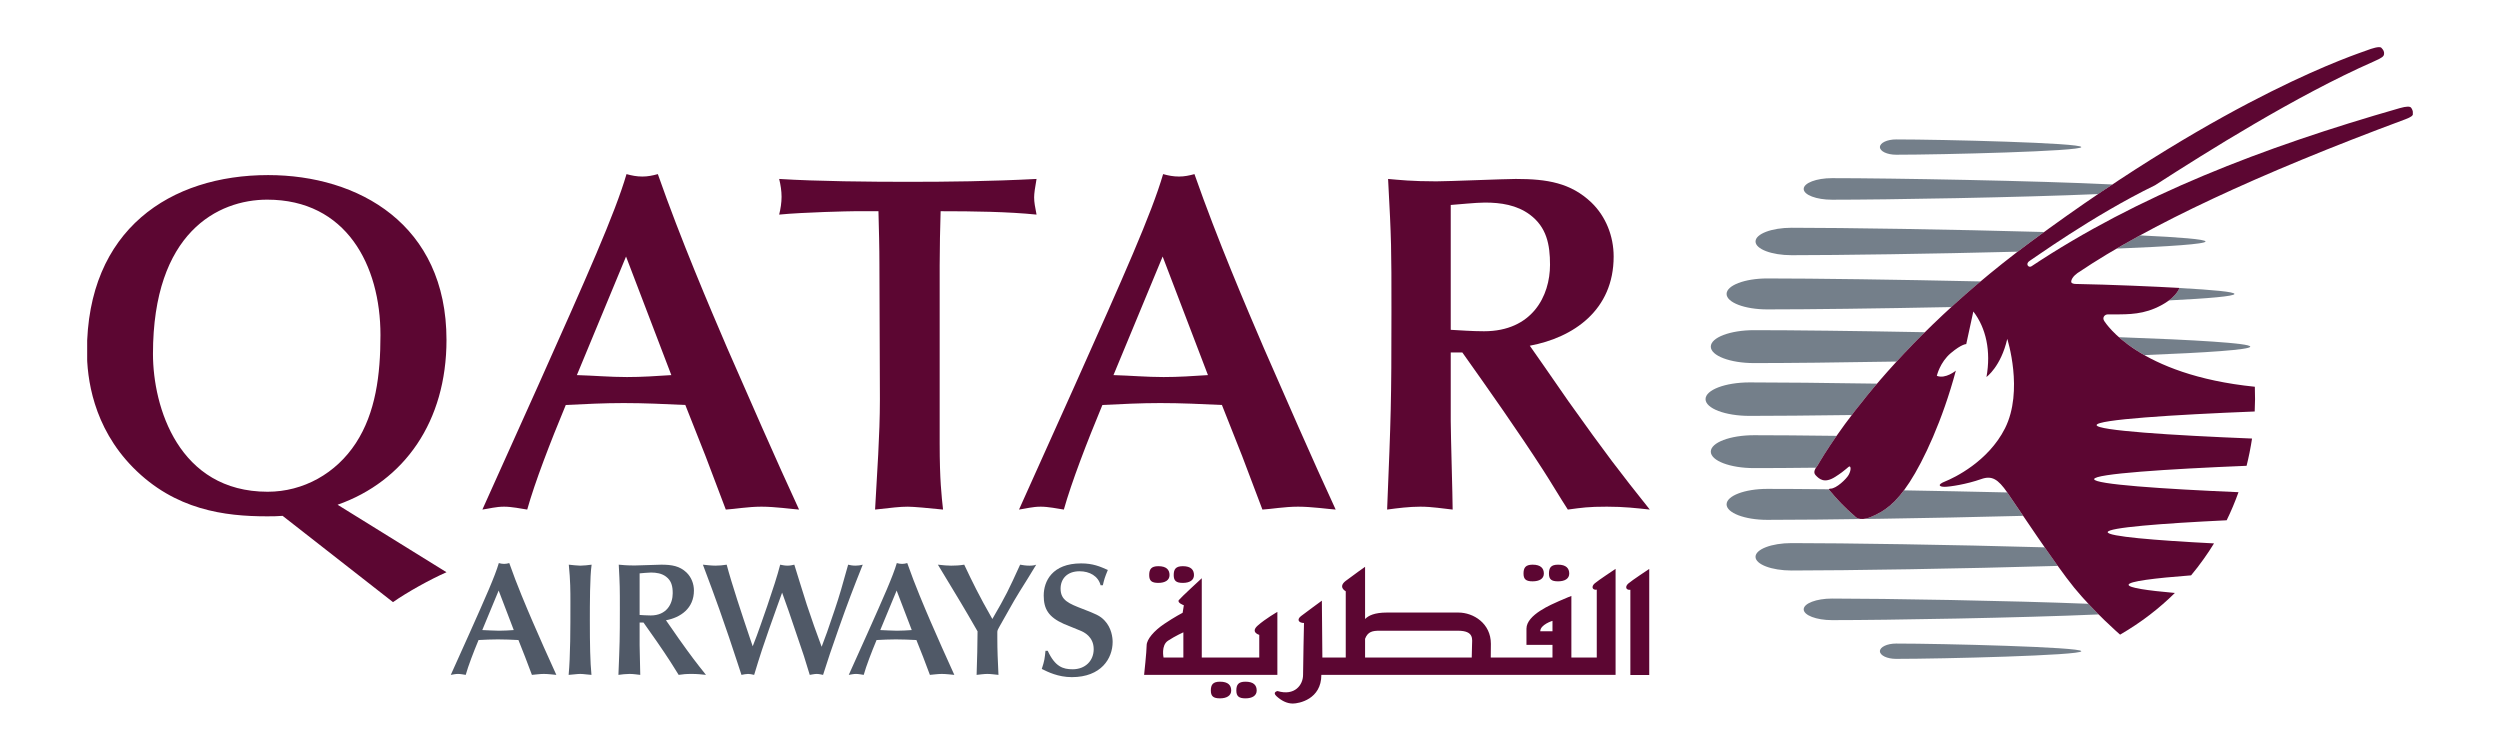
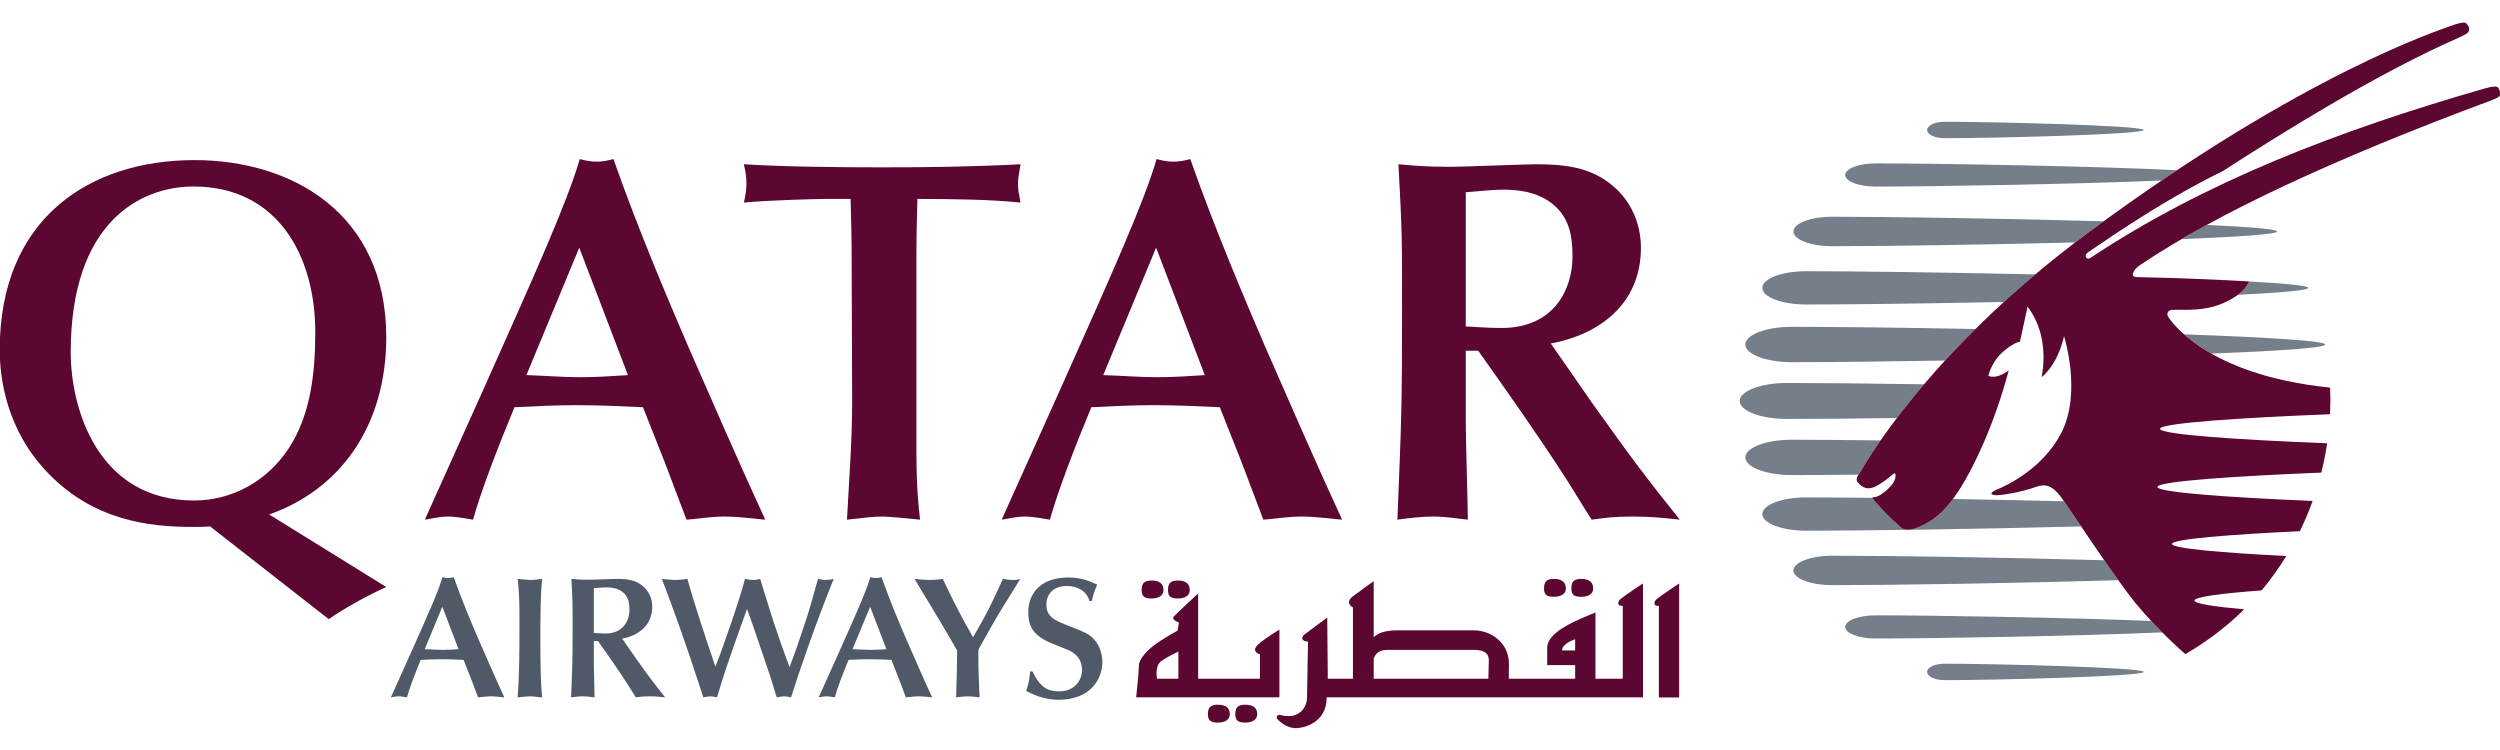
- <svg xmlns="http://www.w3.org/2000/svg" viewBox="0 0 160 48" width="160" height="48">
-   <svg x="5.579" y="3.000" width="148.842" height="42.000" viewBox="100.036 149.164 359.927 101.564" preserveAspectRatio="xMidYMid meet" overflow="hidden" clip-rule="evenodd" fill-rule="evenodd" stroke-linejoin="round" stroke-miterlimit="1.414">
-     <g fill-rule="nonzero">
-       <path d="m0 0c-.309-.021-.609-.04-.919-.04-.35 0-.689.03-1.039.04l1.019 2.457zm1.129-2.787c.18.01.46.059.739.059.28 0 .63-.049.78-.059-.45.969-1.11 2.478-1.489 3.347-.36.838-.959 2.237-1.438 3.606-.11-.03-.211-.051-.32-.051-.12 0-.22.021-.33.051-.239-.819-.82-2.118-1.828-4.377l-1.159-2.576c.139.02.28.059.449.059.16 0 .351-.039.48-.059.159.569.479 1.399.798 2.167.4.021.8.04 1.199.04.43 0 .85-.019 1.281-.04l.418-1.059z" fill="#505967" transform="matrix(2.48873 0 0 -2.48873 166.0555 239.4205)" />
-       <path d="m0 0c0-1.708 0-3.357-.11-4.545.221.009.5.059.719.059.23 0 .47-.05.7-.059-.08.809-.1 1.888-.1 3.376 0 1.01 0 2.737.11 3.477-.24-.03-.489-.061-.71-.061-.149 0-.52.04-.709.061.1-.968.1-1.678.1-2.308" fill="#505967" transform="matrix(2.48873 0 0 -2.48873 174.8233 235.045)" />
-       <path d="m0 0c.91.17 1.739.74 1.739 1.848 0 .42-.16.83-.459 1.12-.429.409-.92.489-1.569.489-.23 0-1.389-.05-1.648-.05-.51 0-.77.029-.999.05.069-1.289.069-1.429.069-2.738 0-1.927-.01-2.147-.089-4.115.22.029.46.059.688.059.251 0 .47-.039.67-.059 0 .259-.04 1.548-.04 1.838v1.418h.24c.54-.759 1.158-1.638 1.668-2.428.15-.229.37-.599.52-.828.3.04.42.059.81.059.359 0 .609-.03.888-.059-.629.788-.9 1.138-1.688 2.247-.15.21-.37.54-.52.749zm-1.638 2.917c.15.011.52.051.71.051.329 0 .66-.051.928-.251.35-.259.42-.619.42-1.039 0-.648-.369-1.379-1.368-1.379-.26 0-.5.021-.69.031z" fill="#505967" transform="matrix(2.48873 0 0 -2.48873 189.6114 237.9043)" />
-       <path d="m0 0c-.468 1.389-1.118 3.337-1.428 4.516-.25-.04-.469-.06-.699-.06-.24 0-.58.039-.78.06.41-1.079.759-2.037 1.03-2.797.46-1.299.759-2.199 1.119-3.296l.249-.76c.14.029.299.059.41.059.11 0 .21-.019.379-.059.16.519.35 1.158.491 1.568.388 1.139.439 1.299.949 2.717l.299.829c.11-.319.3-.829.409-1.148.11-.31.62-1.839.74-2.179.16-.449.199-.578.569-1.787.09.01.279.059.43.059.14 0 .249-.03.399-.059.38 1.188.42 1.308.979 2.907.55 1.559.889 2.447 1.488 3.946-.15-.04-.298-.06-.449-.06-.19 0-.349.03-.459.06-.36-1.299-.539-1.929-.829-2.787-.47-1.398-.53-1.558-.819-2.318-.32.859-.63 1.729-.92 2.607-.159.48-.77 2.477-.779 2.498-.139-.03-.24-.06-.44-.06-.178 0-.31.039-.439.06-.3-1.219-1.359-4.156-1.459-4.426l-.25-.649z" fill="#505967" transform="matrix(2.48873 0 0 -2.48873 202.5627 240.5406)" />
-       <path d="m0 0c-.31-.021-.609-.04-.92-.04-.349 0-.689.03-1.038.04l1.018 2.457zm1.128-2.787c.181.01.461.059.74.059.28 0 .63-.049.779-.059-.449.969-1.109 2.478-1.489 3.347-.36.838-.959 2.237-1.438 3.606-.11-.03-.21-.051-.32-.051-.119 0-.22.021-.33.051-.239-.819-.819-2.118-1.828-4.377l-1.159-2.576c.141.02.28.059.45.059.16 0 .349-.039.48-.059.159.569.48 1.399.799 2.167.399.021.799.04 1.198.04.43 0 .849-.019 1.279-.04l.42-1.059z" fill="#505967" transform="matrix(2.48873 0 0 -2.48873 227.6516 239.4205)" />
-       <path d="m0 0c0 .089.06.199.13.32.42.719.809 1.469 1.259 2.188.149.24.879 1.398 1.03 1.668-.111-.04-.221-.061-.42-.061-.221 0-.421.031-.581.061-.719-1.579-.879-1.918-1.727-3.377-.849 1.488-1.229 2.277-1.749 3.377-.289-.05-.58-.061-.819-.061-.22 0-.45.021-.819.061.519-.869 1.369-2.248 1.878-3.127l.589-1.019c0-.62-.03-1.928-.059-2.707.189.02.469.059.668.059.23 0 .461-.039.691-.059-.041.929-.071 1.468-.071 2.308z" fill="#505967" transform="matrix(2.48873 0 0 -2.48873 240.8941 239.694)" />
-       <path d="m0 0c-.049-.479-.06-.609-.23-1.128.36-.18 1.01-.51 1.868-.51 1.829 0 2.538 1.168 2.538 2.188 0 .28-.07.87-.489 1.319-.29.32-.59.429-1.359.729-.878.34-1.389.54-1.389 1.269 0 .589.39 1.079 1.179 1.079.629 0 1.16-.3 1.309-.869h.14c.09.379.11.459.31.949-.49.219-.93.409-1.659.409-1.809 0-2.328-1.119-2.328-1.997 0-.83.291-1.34 1.259-1.769.279-.12.75-.299 1.029-.42.19-.079.82-.358.82-1.148 0-.72-.521-1.25-1.309-1.25-.59 0-1.09.15-1.549 1.149z" fill="#505967" transform="matrix(2.48873 0 0 -2.48873 248.3479 242.6294)" />
-       <path d="m0 0c0 7.552 4.046 9.591 7.104 9.591 4.915 0 7.043-4.077 7.043-8.423 0-2.487-.3-4.825-1.529-6.714-1.229-1.887-3.266-3.027-5.485-3.027-5.544 0-7.133 5.276-7.133 8.573m14.926-15.437c.899.63 2.308 1.409 3.327 1.859l-6.773 4.197c4.165 1.468 6.773 5.185 6.773 10.25 0 7.192-5.485 10.25-11.09 10.25-6.053 0-11.269-3.357-11.269-10.97 0-1.617.36-4.675 2.877-7.223 2.608-2.638 5.695-3.027 8.303-3.027.329 0 .658 0 .989.029z" fill="#5c0632" transform="matrix(2.48873 0 0 -2.48873 110.2184 196.6785)" />
-       <path d="m0 0c-.93-.061-1.828-.121-2.759-.121-1.048 0-2.067.091-3.115.121l3.057 7.373zm3.387-8.362c.539.03 1.379.18 2.217.18.841 0 1.888-.15 2.339-.18-1.349 2.907-3.327 7.433-4.467 10.041-1.079 2.517-2.877 6.714-4.315 10.82-.33-.091-.63-.151-.959-.151-.36 0-.66.06-.989.151-.72-2.459-2.458-6.355-5.485-13.128l-3.478-7.733c.42.059.84.18 1.349.18.479 0 1.05-.121 1.439-.18.479 1.709 1.44 4.196 2.398 6.504 1.198.059 2.397.119 3.596.119 1.289 0 2.548-.06 3.838-.119l1.257-3.178z" fill="#5c0632" transform="matrix(2.48873 0 0 -2.48873 190.4426 199.9619)" />
-       <path d="m0 0c0 1.139.029 2.278.059 3.358 2.068 0 4.197-.031 5.965-.21-.09.479-.15.748-.15 1.078 0 .24.06.631.15 1.139-2.877-.149-5.515-.179-8.003-.179-2.308 0-5.635.03-8.003.179.091-.36.15-.749.15-1.109s-.059-.749-.15-1.108c1.53.149 4.407.21 4.676.21h1.499c.03-1.17.06-2.219.06-3.328l.03-8.361c0-2.279-.179-4.587-.3-6.864 1.079.119 1.529.179 2.038.179.36 0 1.319-.09 2.189-.179-.091.838-.21 1.828-.21 4.105z" fill="#5c0632" transform="matrix(2.48873 0 0 -2.48873 231.972 182.9559)" />
-       <path d="m0 0c-.929-.061-1.828-.121-2.757-.121-1.05 0-2.068.091-3.118.121l3.058 7.373zm3.387-8.362c.539.03 1.379.18 2.218.18s1.888-.15 2.338-.18c-1.349 2.907-3.327 7.433-4.466 10.041-1.079 2.517-2.878 6.714-4.316 10.82-.33-.091-.63-.151-.959-.151-.36 0-.66.06-.99.151-.718-2.459-2.457-6.355-5.485-13.128l-3.476-7.733c.419.059.84.18 1.349.18.479 0 1.048-.121 1.439-.18.48 1.709 1.438 4.196 2.397 6.504 1.198.059 2.397.119 3.597.119 1.289 0 2.548-.06 3.836-.119l1.259-3.178z" fill="#5c0632" transform="matrix(2.48873 0 0 -2.48873 273.4915 199.9619)" />
-       <path d="m0 0c2.727.51 5.215 2.218 5.215 5.546 0 1.259-.48 2.488-1.38 3.356-1.288 1.229-2.757 1.469-4.705 1.469-.69 0-4.166-.149-4.946-.149-1.529 0-2.308.09-2.996.149.209-3.866.209-4.285.209-8.211 0-5.786-.03-6.444-.269-12.349.659.089 1.378.18 2.067.18.749 0 1.409-.121 2.008-.18 0 .78-.119 4.645-.119 5.515v4.256h.72c1.618-2.278 3.477-4.916 5.005-7.284.449-.69 1.108-1.799 1.557-2.487.9.119 1.26.18 2.428.18 1.079 0 1.829-.091 2.668-.18-1.888 2.367-2.696 3.416-5.065 6.743-.45.63-1.109 1.619-1.559 2.248zm-4.916 8.753c.449.029 1.558.149 2.128.149.989 0 1.977-.149 2.788-.748 1.048-.78 1.258-1.858 1.258-3.118 0-1.948-1.109-4.136-4.106-4.136-.78 0-1.499.061-2.068.089z" fill="#5c0632" transform="matrix(2.48873 0 0 -2.48873 323.301 195.4147)" />
-       <g fill="#747f8a">
-         <path d="m0 0c0-.193-2.713-.374-6.586-.526-.684.388-1.203.778-1.583 1.114 4.697-.166 8.169-.371 8.169-.588" transform="matrix(2.48873 0 0 -2.48873 434.8035 195.5563)" />
-         <path d="m0 0c0-.161-2.274-.312-5.525-.442.466.272.946.546 1.45.821 2.456-.113 4.075-.244 4.075-.379" transform="matrix(2.48873 0 0 -2.48873 427.8799 179.2833)" />
-         <path d="m0 0c-1.505-.018-2.825-.025-3.856-.025-1.484 0-2.686.457-2.686 1.024 0 .564 1.202 1.021 2.686 1.021 1.314 0 3.094-.014 5.136-.04-.79-1.14-1.165-1.825-1.2-1.868-.023-.033-.052-.072-.08-.112" transform="matrix(2.48873 0 0 -2.48873 367.5954 214.2922)" />
-         <path d="m0 0c.496-.599.972-1.103 1.609-1.654 0 0 .24-.343.969-.049.742.302 1.371.713 2.08 1.664 2.07-.035 4.265-.081 6.426-.13.178-.259.539-.795.984-1.456-6.024-.156-12.562-.249-15.911-.249-1.395 0-2.527.433-2.527.963 0 .533 1.132.963 2.527.963 1.02 0 2.334-.007 3.838-.024-.001-.014.005-.028.005-.028" transform="matrix(2.48873 0 0 -2.48873 369.6113 217.7006)" />
-         <path d="m0 0c-1.238 0-2.241.381-2.241.851 0 .471 1.003.853 2.241.853 3.275 0 9.989-.1 15.739-.263.277-.397.554-.792.817-1.155-5.92-.174-13.126-.286-16.556-.286" transform="matrix(2.48873 0 0 -2.48873 363.8125 230.2032)" />
-         <path d="m0 0c-4.829-.212-13.132-.354-16.582-.354-.971 0-1.76.303-1.76.67 0 .37.789.671 1.76.671 3.3 0 11.05-.13 15.941-.325.221-.237.437-.46.641-.662" transform="matrix(2.48873 0 0 -2.48873 411.3398 237.0019)" />
-         <path d="m0 0c2.849 0 11.522-.215 11.522-.475 0-.264-8.674-.477-11.522-.477-.555 0-1.004.213-1.004.477 0 .26.449.475 1.004.475" transform="matrix(2.48873 0 0 -2.48873 379.9868 241.5095)" />
-         <path d="m0 0c-3.586-.061-6.799-.095-8.867-.095-1.483 0-2.686.457-2.686 1.023 0 .565 1.203 1.024 2.686 1.024 2.402 0 6.349-.046 10.628-.127-.636-.629-1.224-1.241-1.761-1.825" transform="matrix(2.48873 0 0 -2.48873 380.0664 197.8656)" />
-         <path d="m0 0c2.101-.114 3.423-.239 3.423-.369 0-.143-1.6-.28-4.076-.402.529.398.645.745.653.771" transform="matrix(2.48873 0 0 -2.48873 423.8382 186.4829)" />
-         <path d="m0 0c-1.396 0-2.528.43-2.528.962 0 .531 1.132.963 2.528.963 2.863 0 8.056-.07 13.265-.185-.639-.539-1.245-1.072-1.817-1.595-4.572-.092-8.918-.145-11.448-.145" transform="matrix(2.48873 0 0 -2.48873 360.0496 189.7939)" />
-         <path d="m0 0c-5.326-.135-11.096-.218-14.056-.218-1.238 0-2.24.381-2.24.852s1.002.854 2.24.854c3.267 0 9.965-.102 15.707-.264-.286-.208-.574-.416-.866-.634-.266-.198-.528-.393-.785-.59" transform="matrix(2.48873 0 0 -2.48873 398.7941 180.8621)" />
-         <path d="m0 0c-.971 0-1.76.299-1.76.67 0 .37.789.671 1.76.671 3.663 0 12.799-.162 17.439-.393-.296-.194-.592-.395-.891-.597-4.836-.209-13.105-.351-16.548-.351" transform="matrix(2.48873 0 0 -2.48873 370.0717 172.8186)" />
-         <path d="m0 0c-1.51 0-2.736.465-2.736 1.042 0 .573 1.226 1.04 2.736 1.04 1.893 0 4.726-.028 7.93-.077-.602-.708-1.125-1.364-1.573-1.952-2.551-.034-4.781-.053-6.357-.053" transform="matrix(2.48873 0 0 -2.48873 357.3095 206.2736)" />
-         <path d="m0 0c0 .263.449.476 1.004.476 2.848 0 11.522-.213 11.522-.476 0-.261-8.673-.475-11.522-.475-.555 0-1.004.214-1.004.475" transform="matrix(2.48873 0 0 -2.48873 377.4881 164.6727)" />
-       </g>
-       <path d="m0 0c.02-.519.017-1.034-.009-1.539-5.046-.2-9.831-.504-9.831-.846 0-.336 4.678-.637 9.666-.836-.088-.576-.201-1.141-.339-1.695-4.917-.201-9.48-.497-9.48-.83 0-.321 4.26-.61 8.977-.811-.216-.602-.461-1.187-.736-1.747-4.051-.195-7.399-.455-7.399-.739 0-.265 2.925-.51 6.612-.699-.207-.337-.423-.667-.649-.979-.24-.34-.501-.677-.777-1.008-2.305-.175-3.887-.374-3.887-.587 0-.183 1.133-.354 2.879-.507-.953-.943-2.079-1.824-3.406-2.593 0 0-1.563 1.346-2.853 2.918-1.15 1.402-3.59 5.098-4.164 5.925-.575.827-.953 1.069-1.625.829-.901-.319-1.948-.479-2.27-.479s-.499.125.041.339c.538.217 2.665 1.221 3.712 3.296 1.176 2.337.142 5.564.142 5.564-.395-1.725-1.293-2.369-1.293-2.369.29 1.602-.026 3.054-.817 4.073l-.441-2.028s-.276.014-.959-.56c-.682-.575-.87-1.413-.87-1.413.537-.216 1.183.323 1.183.323-.825-3.087-2.008-5.6-2.871-6.929-.862-1.329-1.573-1.83-2.437-2.181-.729-.292-.969.051-.969.051-.637.55-1.113 1.054-1.609 1.653 0 0-.04.07.094.068.355-.005.987.602 1.125.854.158.289.141.51.062.525-.078.013-.213-.216-.898-.648-.681-.431-.994-.132-1.221.108-.176.191-.003.427.107.575.104.132 3.707 6.851 13.241 13.91 12.494 9.251 20.473 11.749 20.93 11.929.302.119.795.276.907.161.124-.13.185-.234.168-.385-.016-.15-.096-.227-.674-.482-4.796-2.113-10.395-5.635-13.576-7.685-3.912-1.906-7.647-4.628-7.783-4.693-.301-.187-.079-.459.103-.345 6.606 4.394 14.351 7.387 22.91 9.839.409.116.633.116.701.026.077-.1.11-.214.122-.34.011-.157-.119-.24-.47-.377-9.195-3.416-15.972-6.589-20.331-9.522 0 0-.451-.272-.457-.587-.002-.12.242-.134.242-.134 2.182-.039 5.099-.167 6.487-.248 0 0-.198-.703-1.527-1.269-1.026-.438-1.976-.368-2.916-.376-.209.004-.386-.207-.219-.432.084-.112 2.084-3.332 9.352-4.068" fill="#5c0632" transform="matrix(2.48873 0 0 -2.48873 435.5128 201.7637)" />
-       <path d="m0 0h-1.232s-.166.758.28 1.048c.448.294.952.52.952.52zm5.846 2.838s-.749-.43-1.223-.852c-.471-.418.097-.577.097-.577v-1.409h-3.575v4.931s-1.303-1.198-1.425-1.357c-.126-.17.31-.324.31-.324l-.074-.467s-.519-.269-1.149-.695c-.626-.421-1.09-.958-1.09-1.33 0-.373-.158-1.837-.158-1.837h8.287zm-7.401 1.803c.408 0 .696.161.696.486 0 .326-.191.553-.696.553-.449 0-.569-.196-.569-.553 0-.36.156-.486.569-.486m1.524 0c.412 0 .691.161.691.486 0 .326-.189.553-.691.553-.451 0-.569-.196-.569-.553 0-.36.155-.486.569-.486m2.309-6.144c-.446 0-.569-.191-.569-.55 0-.356.158-.486.569-.486.408 0 .697.162.697.486 0 .327-.188.55-.697.55m1.584 0c-.446 0-.568-.191-.568-.55 0-.356.162-.486.568-.486.414 0 .698.162.698.486 0 .327-.187.55-.698.55m17.857 6.241c.411 0 .699.157.699.482 0 .323-.19.554-.699.554-.445 0-.566-.196-.566-.554s.159-.482.566-.482m1.583 0c.408 0 .694.157.694.482 0 .323-.19.554-.694.554-.448 0-.567-.196-.567-.554s.153-.482.567-.482m4.37-.134c-.223-.193-.158-.424.125-.392v-5.298h1.174v6.595s-1.08-.713-1.299-.905m-4.718-2.971h-.76c0 .417.76.648.76.648zm-5.003-.875c0-.192-.009-.505-.018-.758h-6.633v1.166c.173.449.465.501.917.501h4.849c1.047 0 .885-.551.885-.909m7.757 3.46v-4.218h-1.579v3.83s-.323-.124-.766-.32c-.439-.199-2.027-.844-2.027-1.716v-1.008h1.618v-.786h-3.838c.003.185.007.457.007.856 0 1.257-1.071 1.941-2.024 1.941h-4.437c-.777 0-1.152-.188-1.362-.403v3.247s-.693-.487-1.202-.874c-.508-.387 0-.647 0-.647v-4.12h-1.454l-.031 3.536s-1.012-.739-1.302-.964c-.283-.224-.126-.424.191-.424 0 0-.058-2.611-.058-3.227 0-.62-.513-1.328-1.59-1.006 0 0-.342-.066-.058-.324.283-.257.625-.453 1.008-.453.381 0 1.777.263 1.777 1.783h18.297v6.592s-1.077-.711-1.299-.904c-.223-.193-.158-.425.129-.391" fill="#5c0632" transform="matrix(2.48873 0 0 -2.48873 269.6863 243.6705)" />
+ <svg xmlns="http://www.w3.org/2000/svg" width="160" height="48" viewBox="100.036 149.164 359.927 101.564" preserveAspectRatio="xMidYMid meet" clip-rule="evenodd" fill-rule="evenodd" stroke-linejoin="round" stroke-miterlimit="1.414">
+   <g fill-rule="nonzero">
+     <path d="m0 0c-.309-.021-.609-.04-.919-.04-.35 0-.689.03-1.039.04l1.019 2.457zm1.129-2.787c.18.01.46.059.739.059.28 0 .63-.049.78-.059-.45.969-1.11 2.478-1.489 3.347-.36.838-.959 2.237-1.438 3.606-.11-.03-.211-.051-.32-.051-.12 0-.22.021-.33.051-.239-.819-.82-2.118-1.828-4.377l-1.159-2.576c.139.02.28.059.449.059.16 0 .351-.039.48-.059.159.569.479 1.399.798 2.167.4.021.8.04 1.199.04.43 0 .85-.019 1.281-.04l.418-1.059z" fill="#505967" transform="matrix(2.48873 0 0 -2.48873 166.0555 239.4205)" />
+     <path d="m0 0c0-1.708 0-3.357-.11-4.545.221.009.5.059.719.059.23 0 .47-.05.7-.059-.08.809-.1 1.888-.1 3.376 0 1.01 0 2.737.11 3.477-.24-.03-.489-.061-.71-.061-.149 0-.52.04-.709.061.1-.968.1-1.678.1-2.308" fill="#505967" transform="matrix(2.48873 0 0 -2.48873 174.8233 235.045)" />
+     <path d="m0 0c.91.17 1.739.74 1.739 1.848 0 .42-.16.83-.459 1.12-.429.409-.92.489-1.569.489-.23 0-1.389-.05-1.648-.05-.51 0-.77.029-.999.05.069-1.289.069-1.429.069-2.738 0-1.927-.01-2.147-.089-4.115.22.029.46.059.688.059.251 0 .47-.039.67-.059 0 .259-.04 1.548-.04 1.838v1.418h.24c.54-.759 1.158-1.638 1.668-2.428.15-.229.37-.599.52-.828.3.04.42.059.81.059.359 0 .609-.03.888-.059-.629.788-.9 1.138-1.688 2.247-.15.21-.37.54-.52.749zm-1.638 2.917c.15.011.52.051.71.051.329 0 .66-.051.928-.251.35-.259.42-.619.42-1.039 0-.648-.369-1.379-1.368-1.379-.26 0-.5.021-.69.031z" fill="#505967" transform="matrix(2.48873 0 0 -2.48873 189.6114 237.9043)" />
+     <path d="m0 0c-.468 1.389-1.118 3.337-1.428 4.516-.25-.04-.469-.06-.699-.06-.24 0-.58.039-.78.06.41-1.079.759-2.037 1.03-2.797.46-1.299.759-2.199 1.119-3.296l.249-.76c.14.029.299.059.41.059.11 0 .21-.019.379-.059.16.519.35 1.158.491 1.568.388 1.139.439 1.299.949 2.717l.299.829c.11-.319.3-.829.409-1.148.11-.31.62-1.839.74-2.179.16-.449.199-.578.569-1.787.09.01.279.059.43.059.14 0 .249-.03.399-.059.38 1.188.42 1.308.979 2.907.55 1.559.889 2.447 1.488 3.946-.15-.04-.298-.06-.449-.06-.19 0-.349.03-.459.06-.36-1.299-.539-1.929-.829-2.787-.47-1.398-.53-1.558-.819-2.318-.32.859-.63 1.729-.92 2.607-.159.48-.77 2.477-.779 2.498-.139-.03-.24-.06-.44-.06-.178 0-.31.039-.439.06-.3-1.219-1.359-4.156-1.459-4.426l-.25-.649z" fill="#505967" transform="matrix(2.48873 0 0 -2.48873 202.5627 240.5406)" />
+     <path d="m0 0c-.31-.021-.609-.04-.92-.04-.349 0-.689.03-1.038.04l1.018 2.457zm1.128-2.787c.181.01.461.059.74.059.28 0 .63-.049.779-.059-.449.969-1.109 2.478-1.489 3.347-.36.838-.959 2.237-1.438 3.606-.11-.03-.21-.051-.32-.051-.119 0-.22.021-.33.051-.239-.819-.819-2.118-1.828-4.377l-1.159-2.576c.141.02.28.059.45.059.16 0 .349-.039.48-.059.159.569.48 1.399.799 2.167.399.021.799.04 1.198.04.43 0 .849-.019 1.279-.04l.42-1.059z" fill="#505967" transform="matrix(2.48873 0 0 -2.48873 227.6516 239.4205)" />
+     <path d="m0 0c0 .089.06.199.13.32.42.719.809 1.469 1.259 2.188.149.24.879 1.398 1.03 1.668-.111-.04-.221-.061-.42-.061-.221 0-.421.031-.581.061-.719-1.579-.879-1.918-1.727-3.377-.849 1.488-1.229 2.277-1.749 3.377-.289-.05-.58-.061-.819-.061-.22 0-.45.021-.819.061.519-.869 1.369-2.248 1.878-3.127l.589-1.019c0-.62-.03-1.928-.059-2.707.189.02.469.059.668.059.23 0 .461-.039.691-.059-.041.929-.071 1.468-.071 2.308z" fill="#505967" transform="matrix(2.48873 0 0 -2.48873 240.8941 239.694)" />
+     <path d="m0 0c-.049-.479-.06-.609-.23-1.128.36-.18 1.01-.51 1.868-.51 1.829 0 2.538 1.168 2.538 2.188 0 .28-.07.87-.489 1.319-.29.32-.59.429-1.359.729-.878.34-1.389.54-1.389 1.269 0 .589.39 1.079 1.179 1.079.629 0 1.16-.3 1.309-.869h.14c.09.379.11.459.31.949-.49.219-.93.409-1.659.409-1.809 0-2.328-1.119-2.328-1.997 0-.83.291-1.34 1.259-1.769.279-.12.75-.299 1.029-.42.19-.079.82-.358.82-1.148 0-.72-.521-1.25-1.309-1.25-.59 0-1.09.15-1.549 1.149z" fill="#505967" transform="matrix(2.48873 0 0 -2.48873 248.3479 242.6294)" />
+     <path d="m0 0c0 7.552 4.046 9.591 7.104 9.591 4.915 0 7.043-4.077 7.043-8.423 0-2.487-.3-4.825-1.529-6.714-1.229-1.887-3.266-3.027-5.485-3.027-5.544 0-7.133 5.276-7.133 8.573m14.926-15.437c.899.63 2.308 1.409 3.327 1.859l-6.773 4.197c4.165 1.468 6.773 5.185 6.773 10.25 0 7.192-5.485 10.25-11.09 10.25-6.053 0-11.269-3.357-11.269-10.97 0-1.617.36-4.675 2.877-7.223 2.608-2.638 5.695-3.027 8.303-3.027.329 0 .658 0 .989.029z" fill="#5c0632" transform="matrix(2.48873 0 0 -2.48873 110.2184 196.6785)" />
+     <path d="m0 0c-.93-.061-1.828-.121-2.759-.121-1.048 0-2.067.091-3.115.121l3.057 7.373zm3.387-8.362c.539.03 1.379.18 2.217.18.841 0 1.888-.15 2.339-.18-1.349 2.907-3.327 7.433-4.467 10.041-1.079 2.517-2.877 6.714-4.315 10.82-.33-.091-.63-.151-.959-.151-.36 0-.66.06-.989.151-.72-2.459-2.458-6.355-5.485-13.128l-3.478-7.733c.42.059.84.18 1.349.18.479 0 1.05-.121 1.439-.18.479 1.709 1.44 4.196 2.398 6.504 1.198.059 2.397.119 3.596.119 1.289 0 2.548-.06 3.838-.119l1.257-3.178z" fill="#5c0632" transform="matrix(2.48873 0 0 -2.48873 190.4426 199.9619)" />
+     <path d="m0 0c0 1.139.029 2.278.059 3.358 2.068 0 4.197-.031 5.965-.21-.09.479-.15.748-.15 1.078 0 .24.06.631.15 1.139-2.877-.149-5.515-.179-8.003-.179-2.308 0-5.635.03-8.003.179.091-.36.15-.749.15-1.109s-.059-.749-.15-1.108c1.53.149 4.407.21 4.676.21h1.499c.03-1.17.06-2.219.06-3.328l.03-8.361c0-2.279-.179-4.587-.3-6.864 1.079.119 1.529.179 2.038.179.36 0 1.319-.09 2.189-.179-.091.838-.21 1.828-.21 4.105z" fill="#5c0632" transform="matrix(2.48873 0 0 -2.48873 231.972 182.9559)" />
+     <path d="m0 0c-.929-.061-1.828-.121-2.757-.121-1.05 0-2.068.091-3.118.121l3.058 7.373zm3.387-8.362c.539.03 1.379.18 2.218.18s1.888-.15 2.338-.18c-1.349 2.907-3.327 7.433-4.466 10.041-1.079 2.517-2.878 6.714-4.316 10.82-.33-.091-.63-.151-.959-.151-.36 0-.66.06-.99.151-.718-2.459-2.457-6.355-5.485-13.128l-3.476-7.733c.419.059.84.18 1.349.18.479 0 1.048-.121 1.439-.18.48 1.709 1.438 4.196 2.397 6.504 1.198.059 2.397.119 3.597.119 1.289 0 2.548-.06 3.836-.119l1.259-3.178z" fill="#5c0632" transform="matrix(2.48873 0 0 -2.48873 273.4915 199.9619)" />
+     <path d="m0 0c2.727.51 5.215 2.218 5.215 5.546 0 1.259-.48 2.488-1.38 3.356-1.288 1.229-2.757 1.469-4.705 1.469-.69 0-4.166-.149-4.946-.149-1.529 0-2.308.09-2.996.149.209-3.866.209-4.285.209-8.211 0-5.786-.03-6.444-.269-12.349.659.089 1.378.18 2.067.18.749 0 1.409-.121 2.008-.18 0 .78-.119 4.645-.119 5.515v4.256h.72c1.618-2.278 3.477-4.916 5.005-7.284.449-.69 1.108-1.799 1.557-2.487.9.119 1.26.18 2.428.18 1.079 0 1.829-.091 2.668-.18-1.888 2.367-2.696 3.416-5.065 6.743-.45.63-1.109 1.619-1.559 2.248zm-4.916 8.753c.449.029 1.558.149 2.128.149.989 0 1.977-.149 2.788-.748 1.048-.78 1.258-1.858 1.258-3.118 0-1.948-1.109-4.136-4.106-4.136-.78 0-1.499.061-2.068.089z" fill="#5c0632" transform="matrix(2.48873 0 0 -2.48873 323.301 195.4147)" />
+     <g fill="#747f8a">
+       <path d="m0 0c0-.193-2.713-.374-6.586-.526-.684.388-1.203.778-1.583 1.114 4.697-.166 8.169-.371 8.169-.588" transform="matrix(2.48873 0 0 -2.48873 434.8035 195.5563)" />
+       <path d="m0 0c0-.161-2.274-.312-5.525-.442.466.272.946.546 1.45.821 2.456-.113 4.075-.244 4.075-.379" transform="matrix(2.48873 0 0 -2.48873 427.8799 179.2833)" />
+       <path d="m0 0c-1.505-.018-2.825-.025-3.856-.025-1.484 0-2.686.457-2.686 1.024 0 .564 1.202 1.021 2.686 1.021 1.314 0 3.094-.014 5.136-.04-.79-1.14-1.165-1.825-1.2-1.868-.023-.033-.052-.072-.08-.112" transform="matrix(2.48873 0 0 -2.48873 367.5954 214.2922)" />
+       <path d="m0 0c.496-.599.972-1.103 1.609-1.654 0 0 .24-.343.969-.049.742.302 1.371.713 2.08 1.664 2.07-.035 4.265-.081 6.426-.13.178-.259.539-.795.984-1.456-6.024-.156-12.562-.249-15.911-.249-1.395 0-2.527.433-2.527.963 0 .533 1.132.963 2.527.963 1.02 0 2.334-.007 3.838-.024-.001-.014.005-.028.005-.028" transform="matrix(2.48873 0 0 -2.48873 369.6113 217.7006)" />
+       <path d="m0 0c-1.238 0-2.241.381-2.241.851 0 .471 1.003.853 2.241.853 3.275 0 9.989-.1 15.739-.263.277-.397.554-.792.817-1.155-5.92-.174-13.126-.286-16.556-.286" transform="matrix(2.48873 0 0 -2.48873 363.8125 230.2032)" />
+       <path d="m0 0c-4.829-.212-13.132-.354-16.582-.354-.971 0-1.76.303-1.76.67 0 .37.789.671 1.76.671 3.3 0 11.05-.13 15.941-.325.221-.237.437-.46.641-.662" transform="matrix(2.48873 0 0 -2.48873 411.3398 237.0019)" />
+       <path d="m0 0c2.849 0 11.522-.215 11.522-.475 0-.264-8.674-.477-11.522-.477-.555 0-1.004.213-1.004.477 0 .26.449.475 1.004.475" transform="matrix(2.48873 0 0 -2.48873 379.9868 241.5095)" />
+       <path d="m0 0c-3.586-.061-6.799-.095-8.867-.095-1.483 0-2.686.457-2.686 1.023 0 .565 1.203 1.024 2.686 1.024 2.402 0 6.349-.046 10.628-.127-.636-.629-1.224-1.241-1.761-1.825" transform="matrix(2.48873 0 0 -2.48873 380.0664 197.8656)" />
+       <path d="m0 0c2.101-.114 3.423-.239 3.423-.369 0-.143-1.6-.28-4.076-.402.529.398.645.745.653.771" transform="matrix(2.48873 0 0 -2.48873 423.8382 186.4829)" />
+       <path d="m0 0c-1.396 0-2.528.43-2.528.962 0 .531 1.132.963 2.528.963 2.863 0 8.056-.07 13.265-.185-.639-.539-1.245-1.072-1.817-1.595-4.572-.092-8.918-.145-11.448-.145" transform="matrix(2.48873 0 0 -2.48873 360.0496 189.7939)" />
+       <path d="m0 0c-5.326-.135-11.096-.218-14.056-.218-1.238 0-2.24.381-2.24.852s1.002.854 2.24.854c3.267 0 9.965-.102 15.707-.264-.286-.208-.574-.416-.866-.634-.266-.198-.528-.393-.785-.59" transform="matrix(2.48873 0 0 -2.48873 398.7941 180.8621)" />
+       <path d="m0 0c-.971 0-1.76.299-1.76.67 0 .37.789.671 1.76.671 3.663 0 12.799-.162 17.439-.393-.296-.194-.592-.395-.891-.597-4.836-.209-13.105-.351-16.548-.351" transform="matrix(2.48873 0 0 -2.48873 370.0717 172.8186)" />
+       <path d="m0 0c-1.51 0-2.736.465-2.736 1.042 0 .573 1.226 1.04 2.736 1.04 1.893 0 4.726-.028 7.93-.077-.602-.708-1.125-1.364-1.573-1.952-2.551-.034-4.781-.053-6.357-.053" transform="matrix(2.48873 0 0 -2.48873 357.3095 206.2736)" />
+       <path d="m0 0c0 .263.449.476 1.004.476 2.848 0 11.522-.213 11.522-.476 0-.261-8.673-.475-11.522-.475-.555 0-1.004.214-1.004.475" transform="matrix(2.48873 0 0 -2.48873 377.4881 164.6727)" />
    </g>
-   </svg>
+     <path d="m0 0c.02-.519.017-1.034-.009-1.539-5.046-.2-9.831-.504-9.831-.846 0-.336 4.678-.637 9.666-.836-.088-.576-.201-1.141-.339-1.695-4.917-.201-9.48-.497-9.48-.83 0-.321 4.26-.61 8.977-.811-.216-.602-.461-1.187-.736-1.747-4.051-.195-7.399-.455-7.399-.739 0-.265 2.925-.51 6.612-.699-.207-.337-.423-.667-.649-.979-.24-.34-.501-.677-.777-1.008-2.305-.175-3.887-.374-3.887-.587 0-.183 1.133-.354 2.879-.507-.953-.943-2.079-1.824-3.406-2.593 0 0-1.563 1.346-2.853 2.918-1.15 1.402-3.59 5.098-4.164 5.925-.575.827-.953 1.069-1.625.829-.901-.319-1.948-.479-2.27-.479s-.499.125.041.339c.538.217 2.665 1.221 3.712 3.296 1.176 2.337.142 5.564.142 5.564-.395-1.725-1.293-2.369-1.293-2.369.29 1.602-.026 3.054-.817 4.073l-.441-2.028s-.276.014-.959-.56c-.682-.575-.87-1.413-.87-1.413.537-.216 1.183.323 1.183.323-.825-3.087-2.008-5.6-2.871-6.929-.862-1.329-1.573-1.83-2.437-2.181-.729-.292-.969.051-.969.051-.637.55-1.113 1.054-1.609 1.653 0 0-.04.07.094.068.355-.005.987.602 1.125.854.158.289.141.51.062.525-.078.013-.213-.216-.898-.648-.681-.431-.994-.132-1.221.108-.176.191-.003.427.107.575.104.132 3.707 6.851 13.241 13.91 12.494 9.251 20.473 11.749 20.93 11.929.302.119.795.276.907.161.124-.13.185-.234.168-.385-.016-.15-.096-.227-.674-.482-4.796-2.113-10.395-5.635-13.576-7.685-3.912-1.906-7.647-4.628-7.783-4.693-.301-.187-.079-.459.103-.345 6.606 4.394 14.351 7.387 22.91 9.839.409.116.633.116.701.026.077-.1.11-.214.122-.34.011-.157-.119-.24-.47-.377-9.195-3.416-15.972-6.589-20.331-9.522 0 0-.451-.272-.457-.587-.002-.12.242-.134.242-.134 2.182-.039 5.099-.167 6.487-.248 0 0-.198-.703-1.527-1.269-1.026-.438-1.976-.368-2.916-.376-.209.004-.386-.207-.219-.432.084-.112 2.084-3.332 9.352-4.068" fill="#5c0632" transform="matrix(2.48873 0 0 -2.48873 435.5128 201.7637)" />
+     <path d="m0 0h-1.232s-.166.758.28 1.048c.448.294.952.52.952.52zm5.846 2.838s-.749-.43-1.223-.852c-.471-.418.097-.577.097-.577v-1.409h-3.575v4.931s-1.303-1.198-1.425-1.357c-.126-.17.31-.324.31-.324l-.074-.467s-.519-.269-1.149-.695c-.626-.421-1.09-.958-1.09-1.33 0-.373-.158-1.837-.158-1.837h8.287zm-7.401 1.803c.408 0 .696.161.696.486 0 .326-.191.553-.696.553-.449 0-.569-.196-.569-.553 0-.36.156-.486.569-.486m1.524 0c.412 0 .691.161.691.486 0 .326-.189.553-.691.553-.451 0-.569-.196-.569-.553 0-.36.155-.486.569-.486m2.309-6.144c-.446 0-.569-.191-.569-.55 0-.356.158-.486.569-.486.408 0 .697.162.697.486 0 .327-.188.55-.697.55m1.584 0c-.446 0-.568-.191-.568-.55 0-.356.162-.486.568-.486.414 0 .698.162.698.486 0 .327-.187.55-.698.55m17.857 6.241c.411 0 .699.157.699.482 0 .323-.19.554-.699.554-.445 0-.566-.196-.566-.554s.159-.482.566-.482m1.583 0c.408 0 .694.157.694.482 0 .323-.19.554-.694.554-.448 0-.567-.196-.567-.554s.153-.482.567-.482m4.37-.134c-.223-.193-.158-.424.125-.392v-5.298h1.174v6.595s-1.08-.713-1.299-.905m-4.718-2.971h-.76c0 .417.76.648.76.648zm-5.003-.875c0-.192-.009-.505-.018-.758h-6.633v1.166c.173.449.465.501.917.501h4.849c1.047 0 .885-.551.885-.909m7.757 3.46v-4.218h-1.579v3.83s-.323-.124-.766-.32c-.439-.199-2.027-.844-2.027-1.716v-1.008h1.618v-.786h-3.838c.003.185.007.457.007.856 0 1.257-1.071 1.941-2.024 1.941h-4.437c-.777 0-1.152-.188-1.362-.403v3.247s-.693-.487-1.202-.874c-.508-.387 0-.647 0-.647v-4.12h-1.454l-.031 3.536s-1.012-.739-1.302-.964c-.283-.224-.126-.424.191-.424 0 0-.058-2.611-.058-3.227 0-.62-.513-1.328-1.59-1.006 0 0-.342-.066-.058-.324.283-.257.625-.453 1.008-.453.381 0 1.777.263 1.777 1.783h18.297v6.592s-1.077-.711-1.299-.904c-.223-.193-.158-.425.129-.391" fill="#5c0632" transform="matrix(2.48873 0 0 -2.48873 269.6863 243.6705)" />
+   </g>
</svg>
